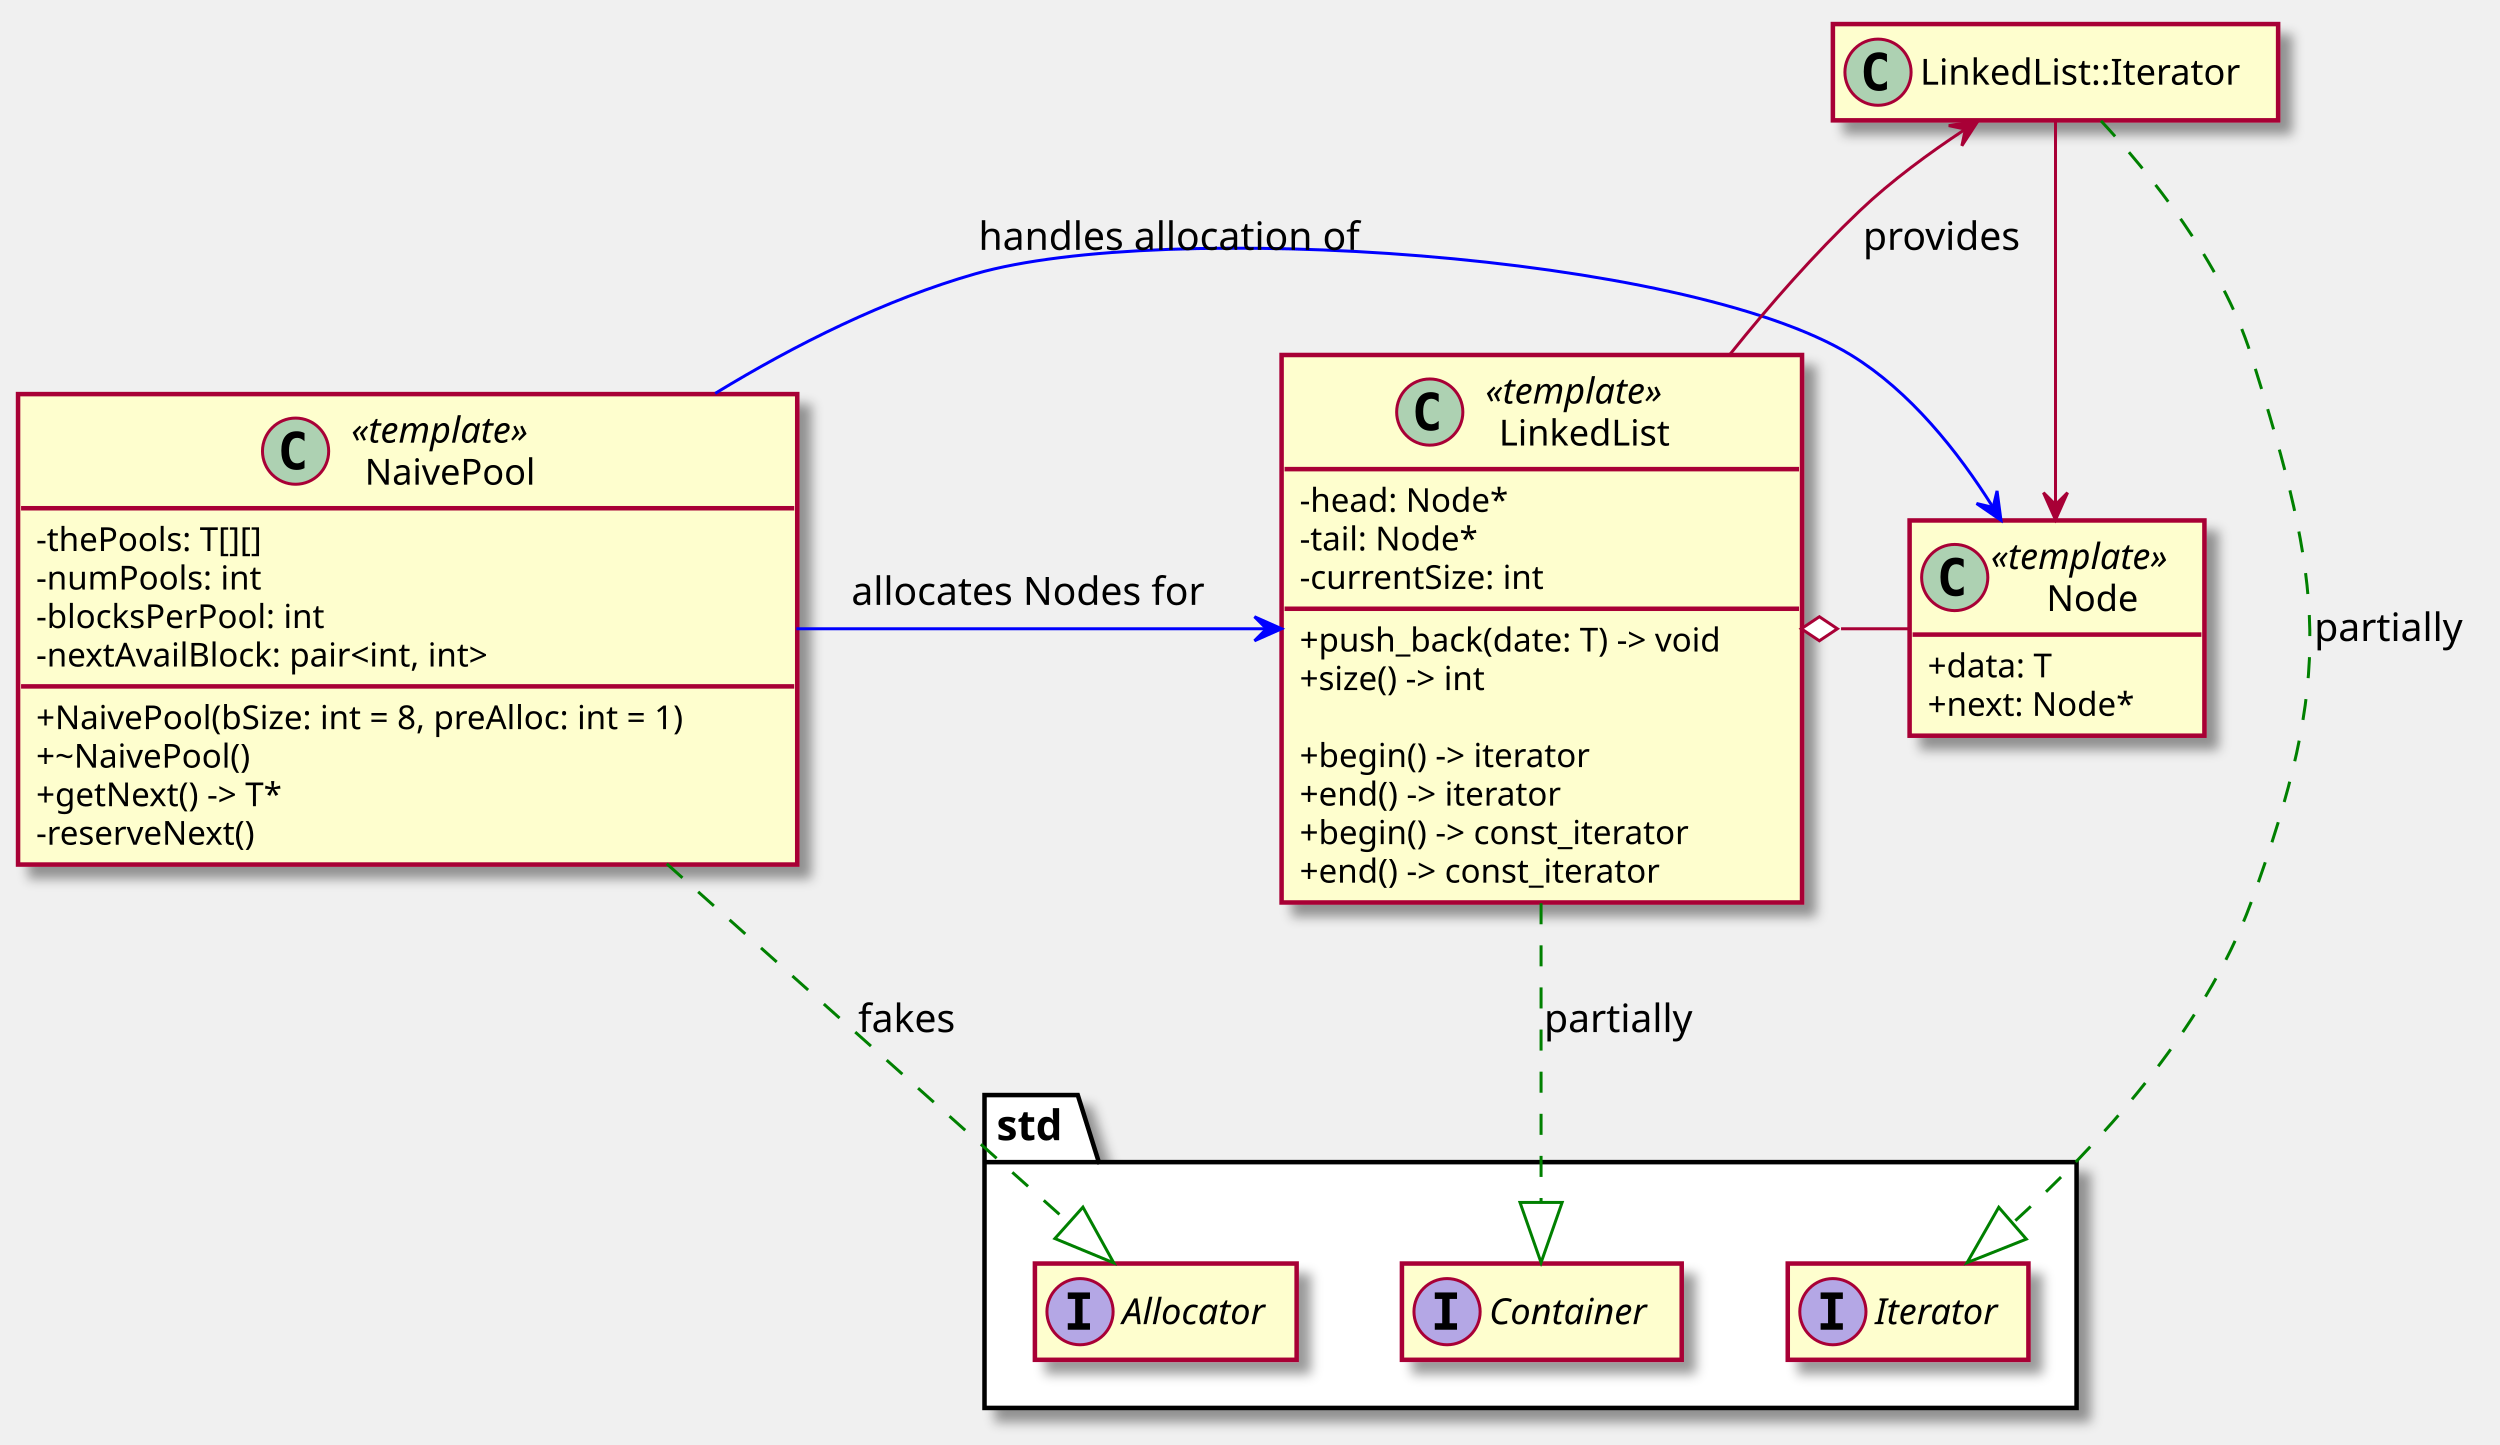
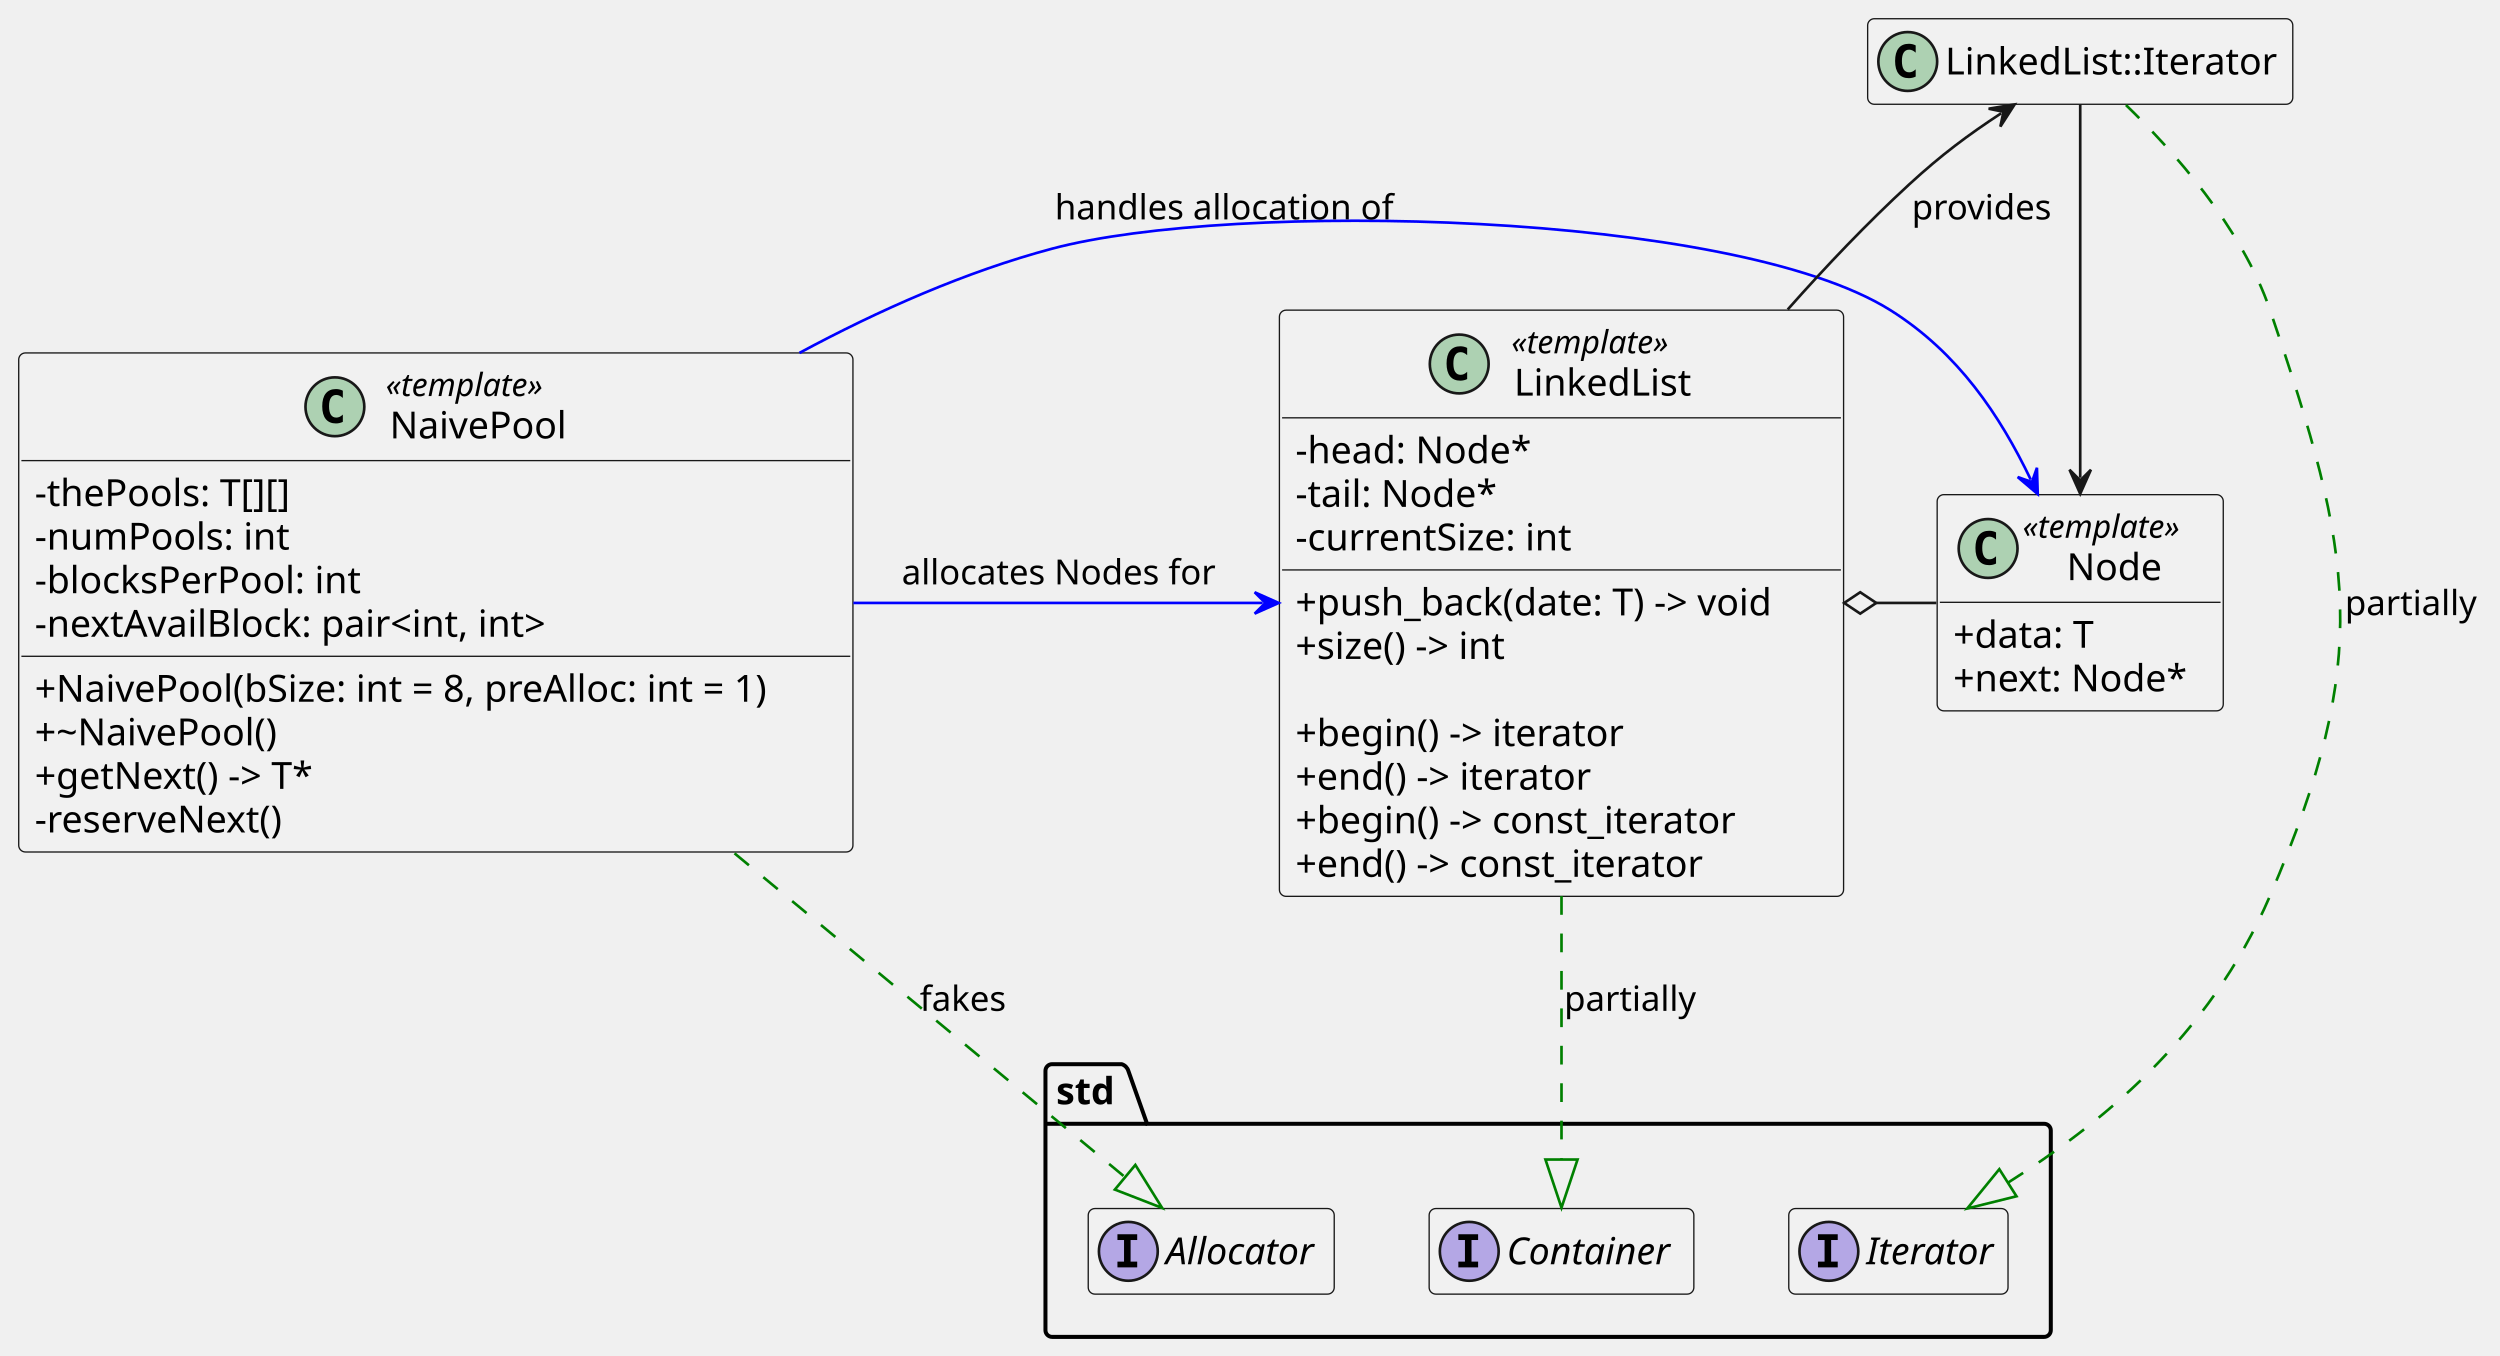
- <svg xmlns="http://www.w3.org/2000/svg" contentScriptType="application/ecmascript" contentStyleType="text/css" height="480px" preserveAspectRatio="none" style="width:831px;height:480px;" version="1.1" viewBox="0 0 831 480" width="831px" zoomAndPan="magnify">
-   <defs>
-     <filter height="300%" id="fvw5wufzw8a7g" width="300%" x="-1" y="-1">
-       <feGaussianBlur result="blurOut" stdDeviation="2.0" />
-       <feColorMatrix in="blurOut" result="blurOut2" type="matrix" values="0 0 0 0 0 0 0 0 0 0 0 0 0 0 0 0 0 0 .4 0" />
-       <feOffset dx="4.0" dy="4.0" in="blurOut2" result="blurOut3" />
-       <feBlend in="SourceGraphic" in2="blurOut3" mode="normal" />
-     </filter>
-   </defs>
+ <svg xmlns="http://www.w3.org/2000/svg" contentStyleType="text/css" height="507px" preserveAspectRatio="none" style="width:935px;height:507px;background:#FFFFFF;" version="1.1" viewBox="0 0 935 507" width="935px" zoomAndPan="magnify">
+   <defs />
  <g>
-     <polygon fill="#FFFFFF" filter="url(#fvw5wufzw8a7g)" points="327.25,364,358.25,364,365.25,386.297,690.25,386.297,690.25,468,327.25,468,327.25,364" style="stroke: #000000; stroke-width: 1.5;" />
-     <line style="stroke: #000000; stroke-width: 1.5;" x1="327.25" x2="365.25" y1="386.297" y2="386.297" />
-     <text fill="#000000" font-family="sans-serif" font-size="14" font-weight="bold" lengthAdjust="spacingAndGlyphs" textLength="25" x="331.25" y="378.995">std</text>
-     <rect fill="#FEFECE" filter="url(#fvw5wufzw8a7g)" height="32" id="Iterator" style="stroke: #A80036; stroke-width: 1.5;" width="80" x="594.25" y="420" />
-     <ellipse cx="609.25" cy="436" fill="#B4A7E5" rx="11" ry="11" style="stroke: #A80036; stroke-width: 1.0;" />
-     <path d="M605.172,431.766 L605.172,429.609 L612.562,429.609 L612.562,431.766 L610.094,431.766 L610.094,439.844 L612.562,439.844 L612.562,442 L605.172,442 L605.172,439.844 L607.641,439.844 L607.641,431.766 L605.172,431.766 Z " />
-     <text fill="#000000" font-family="sans-serif" font-size="12" font-style="italic" lengthAdjust="spacingAndGlyphs" textLength="48" x="623.25" y="440.154">Iterator</text>
-     <rect fill="#FEFECE" filter="url(#fvw5wufzw8a7g)" height="32" id="Container" style="stroke: #A80036; stroke-width: 1.5;" width="93" x="466" y="420" />
-     <ellipse cx="481" cy="436" fill="#B4A7E5" rx="11" ry="11" style="stroke: #A80036; stroke-width: 1.0;" />
-     <path d="M476.922,431.766 L476.922,429.609 L484.312,429.609 L484.312,431.766 L481.844,431.766 L481.844,439.844 L484.312,439.844 L484.312,442 L476.922,442 L476.922,439.844 L479.391,439.844 L479.391,431.766 L476.922,431.766 Z " />
-     <text fill="#000000" font-family="sans-serif" font-size="12" font-style="italic" lengthAdjust="spacingAndGlyphs" textLength="61" x="495" y="440.154">Container</text>
-     <rect fill="#FEFECE" filter="url(#fvw5wufzw8a7g)" height="32" id="Allocator" style="stroke: #A80036; stroke-width: 1.5;" width="87" x="344" y="420" />
-     <ellipse cx="359" cy="436" fill="#B4A7E5" rx="11" ry="11" style="stroke: #A80036; stroke-width: 1.0;" />
-     <path d="M354.922,431.766 L354.922,429.609 L362.312,429.609 L362.312,431.766 L359.844,431.766 L359.844,439.844 L362.312,439.844 L362.312,442 L354.922,442 L354.922,439.844 L357.391,439.844 L357.391,431.766 L354.922,431.766 Z " />
-     <text fill="#000000" font-family="sans-serif" font-size="12" font-style="italic" lengthAdjust="spacingAndGlyphs" textLength="55" x="373" y="440.154">Allocator</text>
-     <rect fill="#FEFECE" filter="url(#fvw5wufzw8a7g)" height="71.547" id="Node" style="stroke: #A80036; stroke-width: 1.5;" width="98" x="634.75" y="173" />
-     <ellipse cx="649.75" cy="191.969" fill="#ADD1B2" rx="11" ry="11" style="stroke: #A80036; stroke-width: 1.0;" />
-     <path d="M652.719,197.609 Q652.141,197.906 651.5,198.055 Q650.859,198.203 650.156,198.203 Q647.656,198.203 646.336,196.555 Q645.016,194.906 645.016,191.781 Q645.016,188.656 646.336,187 Q647.656,185.344 650.156,185.344 Q650.859,185.344 651.508,185.5 Q652.156,185.656 652.719,185.953 L652.719,188.672 Q652.094,188.094 651.5,187.82 Q650.906,187.547 650.281,187.547 Q648.938,187.547 648.25,188.617 Q647.562,189.688 647.562,191.781 Q647.562,193.875 648.25,194.945 Q648.938,196.016 650.281,196.016 Q650.906,196.016 651.5,195.742 Q652.094,195.469 652.719,194.891 L652.719,197.609 Z " />
-     <text fill="#000000" font-family="sans-serif" font-size="12" font-style="italic" lengthAdjust="spacingAndGlyphs" textLength="70" x="661.75" y="189.139">«template»</text>
-     <text fill="#000000" font-family="sans-serif" font-size="12" lengthAdjust="spacingAndGlyphs" textLength="33" x="680.25" y="203.107">Node</text>
-     <line style="stroke: #A80036; stroke-width: 1.5;" x1="635.75" x2="731.75" y1="210.938" y2="210.938" />
-     <text fill="#000000" font-family="sans-serif" font-size="11" lengthAdjust="spacingAndGlyphs" textLength="49" x="640.75" y="225.148">+data: T</text>
-     <text fill="#000000" font-family="sans-serif" font-size="11" lengthAdjust="spacingAndGlyphs" textLength="76" x="640.75" y="237.953">+next: Node*</text>
-     <rect fill="#FEFECE" filter="url(#fvw5wufzw8a7g)" height="181.984" id="LinkedList" style="stroke: #A80036; stroke-width: 1.5;" width="173" x="426" y="118" />
-     <ellipse cx="475.25" cy="136.969" fill="#ADD1B2" rx="11" ry="11" style="stroke: #A80036; stroke-width: 1.0;" />
-     <path d="M478.219,142.609 Q477.641,142.906 477,143.055 Q476.359,143.203 475.656,143.203 Q473.156,143.203 471.836,141.555 Q470.516,139.906 470.516,136.781 Q470.516,133.656 471.836,132 Q473.156,130.344 475.656,130.344 Q476.359,130.344 477.008,130.5 Q477.656,130.656 478.219,130.953 L478.219,133.672 Q477.594,133.094 477,132.82 Q476.406,132.547 475.781,132.547 Q474.438,132.547 473.75,133.617 Q473.062,134.688 473.062,136.781 Q473.062,138.875 473.75,139.945 Q474.438,141.016 475.781,141.016 Q476.406,141.016 477,140.742 Q477.594,140.469 478.219,139.891 L478.219,142.609 Z " />
-     <text fill="#000000" font-family="sans-serif" font-size="12" font-style="italic" lengthAdjust="spacingAndGlyphs" textLength="70" x="493.75" y="134.139">«template»</text>
-     <text fill="#000000" font-family="sans-serif" font-size="12" lengthAdjust="spacingAndGlyphs" textLength="61" x="498.25" y="148.107">LinkedList</text>
-     <line style="stroke: #A80036; stroke-width: 1.5;" x1="427" x2="598" y1="155.938" y2="155.938" />
-     <text fill="#000000" font-family="sans-serif" font-size="11" lengthAdjust="spacingAndGlyphs" textLength="75" x="432" y="170.148">-head: Node*</text>
-     <text fill="#000000" font-family="sans-serif" font-size="11" lengthAdjust="spacingAndGlyphs" textLength="64" x="432" y="182.953">-tail: Node*</text>
-     <text fill="#000000" font-family="sans-serif" font-size="11" lengthAdjust="spacingAndGlyphs" textLength="90" x="432" y="195.757">-currentSize: int</text>
-     <line style="stroke: #A80036; stroke-width: 1.5;" x1="427" x2="598" y1="202.352" y2="202.352" />
-     <text fill="#000000" font-family="sans-serif" font-size="11" lengthAdjust="spacingAndGlyphs" textLength="161" x="432" y="216.562">+push_back(date: T) -&gt; void</text>
-     <text fill="#000000" font-family="sans-serif" font-size="11" lengthAdjust="spacingAndGlyphs" textLength="74" x="432" y="229.367">+size() -&gt; int</text>
-     <text fill="#000000" font-family="sans-serif" font-size="11" lengthAdjust="spacingAndGlyphs" textLength="0" x="436" y="242.171" />
-     <text fill="#000000" font-family="sans-serif" font-size="11" lengthAdjust="spacingAndGlyphs" textLength="111" x="432" y="254.976">+begin() -&gt; iterator</text>
-     <text fill="#000000" font-family="sans-serif" font-size="11" lengthAdjust="spacingAndGlyphs" textLength="101" x="432" y="267.781">+end() -&gt; iterator</text>
-     <text fill="#000000" font-family="sans-serif" font-size="11" lengthAdjust="spacingAndGlyphs" textLength="148" x="432" y="280.585">+begin() -&gt; const_iterator</text>
-     <text fill="#000000" font-family="sans-serif" font-size="11" lengthAdjust="spacingAndGlyphs" textLength="138" x="432" y="293.39">+end() -&gt; const_iterator</text>
-     <rect fill="#FEFECE" filter="url(#fvw5wufzw8a7g)" height="156.375" id="NaivePool" style="stroke: #A80036; stroke-width: 1.5;" width="259" x="6" y="131" />
-     <ellipse cx="98.25" cy="149.969" fill="#ADD1B2" rx="11" ry="11" style="stroke: #A80036; stroke-width: 1.0;" />
-     <path d="M101.219,155.609 Q100.641,155.906 100,156.055 Q99.359,156.203 98.656,156.203 Q96.156,156.203 94.836,154.555 Q93.516,152.906 93.516,149.781 Q93.516,146.656 94.836,145 Q96.156,143.344 98.656,143.344 Q99.359,143.344 100.008,143.5 Q100.656,143.656 101.219,143.953 L101.219,146.672 Q100.594,146.094 100,145.82 Q99.406,145.547 98.781,145.547 Q97.438,145.547 96.75,146.617 Q96.062,147.688 96.062,149.781 Q96.062,151.875 96.75,152.945 Q97.438,154.016 98.781,154.016 Q99.406,154.016 100,153.742 Q100.594,153.469 101.219,152.891 L101.219,155.609 Z " />
-     <text fill="#000000" font-family="sans-serif" font-size="12" font-style="italic" lengthAdjust="spacingAndGlyphs" textLength="70" x="116.75" y="147.139">«template»</text>
-     <text fill="#000000" font-family="sans-serif" font-size="12" lengthAdjust="spacingAndGlyphs" textLength="61" x="121.25" y="161.107">NaivePool</text>
-     <line style="stroke: #A80036; stroke-width: 1.5;" x1="7" x2="264" y1="168.938" y2="168.938" />
-     <text fill="#000000" font-family="sans-serif" font-size="11" lengthAdjust="spacingAndGlyphs" textLength="84" x="12" y="183.148">-thePools: T[][]</text>
-     <text fill="#000000" font-family="sans-serif" font-size="11" lengthAdjust="spacingAndGlyphs" textLength="82" x="12" y="195.953">-numPools: int</text>
-     <text fill="#000000" font-family="sans-serif" font-size="11" lengthAdjust="spacingAndGlyphs" textLength="105" x="12" y="208.757">-blocksPerPool: int</text>
-     <text fill="#000000" font-family="sans-serif" font-size="11" lengthAdjust="spacingAndGlyphs" textLength="168" x="12" y="221.562">-nextAvailBlock: pair&lt;int, int&gt;</text>
-     <line style="stroke: #A80036; stroke-width: 1.5;" x1="7" x2="264" y1="228.156" y2="228.156" />
-     <text fill="#000000" font-family="sans-serif" font-size="11" lengthAdjust="spacingAndGlyphs" textLength="247" x="12" y="242.367">+NaivePool(bSize: int = 8, preAlloc: int = 1)</text>
-     <text fill="#000000" font-family="sans-serif" font-size="11" lengthAdjust="spacingAndGlyphs" textLength="81" x="12" y="255.171">+~NaivePool()</text>
-     <text fill="#000000" font-family="sans-serif" font-size="11" lengthAdjust="spacingAndGlyphs" textLength="94" x="12" y="267.976">+getNext() -&gt; T*</text>
-     <text fill="#000000" font-family="sans-serif" font-size="11" lengthAdjust="spacingAndGlyphs" textLength="81" x="12" y="280.781">-reserveNext()</text>
-     <rect fill="#FEFECE" filter="url(#fvw5wufzw8a7g)" height="32" id="LinkedList::Iterator" style="stroke: #A80036; stroke-width: 1.5;" width="148" x="609.25" y="8" />
-     <ellipse cx="624.25" cy="24" fill="#ADD1B2" rx="11" ry="11" style="stroke: #A80036; stroke-width: 1.0;" />
-     <path d="M627.219,29.641 Q626.641,29.938 626,30.086 Q625.359,30.234 624.656,30.234 Q622.156,30.234 620.836,28.586 Q619.516,26.938 619.516,23.812 Q619.516,20.688 620.836,19.031 Q622.156,17.375 624.656,17.375 Q625.359,17.375 626.008,17.531 Q626.656,17.688 627.219,17.984 L627.219,20.703 Q626.594,20.125 626,19.852 Q625.406,19.578 624.781,19.578 Q623.438,19.578 622.75,20.648 Q622.062,21.719 622.062,23.812 Q622.062,25.906 622.75,26.977 Q623.438,28.047 624.781,28.047 Q625.406,28.047 626,27.773 Q626.594,27.5 627.219,26.922 L627.219,29.641 Z " />
-     <text fill="#000000" font-family="sans-serif" font-size="12" lengthAdjust="spacingAndGlyphs" textLength="116" x="638.25" y="28.154">LinkedList::Iterator</text>
-     <path d="M237.732,130.759 C264.518,114.428 294.315,99.577 324.25,91 C386.682,73.111 559.873,84.072 615.25,118 C634.939,130.063 650.842,150.125 662.303,168.347 " fill="none" id="NaivePool-&gt;Node" style="stroke: #0000FF; stroke-width: 1.0;" />
-     <polygon fill="#0000FF" points="665.121,172.935,663.818,163.173,662.504,168.675,657.002,167.36,665.121,172.935" style="stroke: #0000FF; stroke-width: 1.0;" />
-     <text fill="#000000" font-family="sans-serif" font-size="13" lengthAdjust="spacingAndGlyphs" textLength="131" x="325.25" y="83.067">handles allocation of</text>
-     <path d="M264.728,209 C316.124,209 374.03,209 420.906,209 " fill="none" id="NaivePool-&gt;LinkedList" style="stroke: #0000FF; stroke-width: 1.0;" />
-     <polygon fill="#0000FF" points="425.985,209,416.985,205,420.985,209,416.985,213,425.985,209" style="stroke: #0000FF; stroke-width: 1.0;" />
-     <text fill="#000000" font-family="sans-serif" font-size="13" lengthAdjust="spacingAndGlyphs" textLength="123" x="283" y="201.067">allocates Nodes for</text>
-     <path d="M611.963,209 C619.552,209 627.141,209 634.73,209 " fill="none" id="LinkedList&lt;-Node" style="stroke: #A80036; stroke-width: 1.0;" />
-     <polygon fill="#FFFFFF" points="598.752,209,604.752,213,610.752,209,604.752,205,598.752,209" style="stroke: #A80036; stroke-width: 1.0;" />
-     <path d="M683.25,40.288 C683.25,67.993 683.25,127.342 683.25,167.476 " fill="none" id="LinkedList::Iterator-&gt;Node" style="stroke: #A80036; stroke-width: 1.0;" />
-     <polygon fill="#A80036" points="683.25,172.761,687.25,163.761,683.25,167.761,679.25,163.761,683.25,172.761" style="stroke: #A80036; stroke-width: 1.0;" />
-     <path d="M652.998,43.117 C641.513,50.699 628.695,60.059 618.25,70 C603.15,84.371 588.49,101.02 575.129,117.676 " fill="none" id="LinkedList::Iterator&lt;-LinkedList" style="stroke: #A80036; stroke-width: 1.0;" />
-     <polygon fill="#A80036" points="657.493,40.195,647.767,41.747,653.301,42.92,652.128,48.454,657.493,40.195" style="stroke: #A80036; stroke-width: 1.0;" />
-     <text fill="#000000" font-family="sans-serif" font-size="13" lengthAdjust="spacingAndGlyphs" textLength="54" x="619.25" y="83.067">provides</text>
-     <path d="M698.351,40.147 C714.309,57.325 738.49,86.998 748.25,118 C772.541,195.156 776.034,224.033 748.25,300 C732.557,342.907 696.539,381.582 669.157,406.427 " fill="none" id="LinkedList::Iterator-&gt;Iterator" style="stroke: #008000; stroke-width: 1.0; stroke-dasharray: 7.0,7.0;" />
-     <polygon fill="none" points="673.558,411.876,653.867,419.703,664.379,401.305,673.558,411.876" style="stroke: #008000; stroke-width: 1.0;" />
-     <text fill="#000000" font-family="sans-serif" font-size="13" lengthAdjust="spacingAndGlyphs" textLength="50" x="769.25" y="213.067">partially</text>
-     <path d="M512.25,300.22 C512.25,335.018 512.25,372.778 512.25,399.454 " fill="none" id="LinkedList-&gt;Container" style="stroke: #008000; stroke-width: 1.0; stroke-dasharray: 7.0,7.0;" />
-     <polygon fill="none" points="519.25,399.69,512.25,419.69,505.25,399.69,519.25,399.69" style="stroke: #008000; stroke-width: 1.0;" />
-     <text fill="#000000" font-family="sans-serif" font-size="13" lengthAdjust="spacingAndGlyphs" textLength="50" x="513.25" y="343.067">partially</text>
-     <path d="M221.622,287.117 C267.694,328.254 321.638,376.417 355.132,406.323 " fill="none" id="NaivePool-&gt;Allocator" style="stroke: #008000; stroke-width: 1.0; stroke-dasharray: 7.0,7.0;" />
-     <polygon fill="none" points="359.964,401.253,370.22,419.795,350.64,411.696,359.964,401.253" style="stroke: #008000; stroke-width: 1.0;" />
-     <text fill="#000000" font-family="sans-serif" font-size="13" lengthAdjust="spacingAndGlyphs" textLength="34" x="285.25" y="343.067">fakes</text>
+     <g id="cluster_std">
+       <path d="M393.5,398 L419.5,398 A3.75,3.75 0 0 1 422,400.5 L429,420.297 L764.5,420.297 A2.5,2.5 0 0 1 767,422.797 L767,497.5 A2.5,2.5 0 0 1 764.5,500 L393.5,500 A2.5,2.5 0 0 1 391,497.5 L391,400.5 A2.5,2.5 0 0 1 393.5,398 " fill="none" style="stroke:#000000;stroke-width:1.5;" />
+       <line style="stroke:#000000;stroke-width:1.5;" x1="391" x2="429" y1="420.297" y2="420.297" />
+       <text fill="#000000" font-family="sans-serif" font-size="14" font-weight="bold" lengthAdjust="spacing" textLength="25" x="395" y="412.995">std</text>
+     </g>
+     <g id="elem_Iterator">
+       <rect codeLine="40" fill="#F1F1F1" height="32" id="Iterator" rx="2.5" ry="2.5" style="stroke:#181818;stroke-width:0.5;" width="82" x="669" y="452" />
+       <ellipse cx="684" cy="468" fill="#B4A7E5" rx="11" ry="11" style="stroke:#181818;stroke-width:1.0;" />
+       <path d="M679.922,463.766 L679.922,461.609 L687.312,461.609 L687.312,463.766 L684.844,463.766 L684.844,471.844 L687.312,471.844 L687.312,474 L679.922,474 L679.922,471.844 L682.391,471.844 L682.391,463.766 L679.922,463.766 Z " fill="#000000" />
+       <text fill="#000000" font-family="sans-serif" font-size="14" font-style="italic" lengthAdjust="spacing" textLength="50" x="698" y="472.847">Iterator</text>
+     </g>
+     <g id="elem_Container">
+       <rect codeLine="44" fill="#F1F1F1" height="32" id="Container" rx="2.5" ry="2.5" style="stroke:#181818;stroke-width:0.5;" width="99" x="534.5" y="452" />
+       <ellipse cx="549.5" cy="468" fill="#B4A7E5" rx="11" ry="11" style="stroke:#181818;stroke-width:1.0;" />
+       <path d="M545.422,463.766 L545.422,461.609 L552.812,461.609 L552.812,463.766 L550.344,463.766 L550.344,471.844 L552.812,471.844 L552.812,474 L545.422,474 L545.422,471.844 L547.891,471.844 L547.891,463.766 L545.422,463.766 Z " fill="#000000" />
+       <text fill="#000000" font-family="sans-serif" font-size="14" font-style="italic" lengthAdjust="spacing" textLength="67" x="563.5" y="472.847">Container</text>
+     </g>
+     <g id="elem_Allocator">
+       <rect codeLine="48" fill="#F1F1F1" height="32" id="Allocator" rx="2.5" ry="2.5" style="stroke:#181818;stroke-width:0.5;" width="92" x="407" y="452" />
+       <ellipse cx="422" cy="468" fill="#B4A7E5" rx="11" ry="11" style="stroke:#181818;stroke-width:1.0;" />
+       <path d="M417.922,463.766 L417.922,461.609 L425.312,461.609 L425.312,463.766 L422.844,463.766 L422.844,471.844 L425.312,471.844 L425.312,474 L417.922,474 L417.922,471.844 L420.391,471.844 L420.391,463.766 L417.922,463.766 Z " fill="#000000" />
+       <text fill="#000000" font-family="sans-serif" font-size="14" font-style="italic" lengthAdjust="spacing" textLength="60" x="436" y="472.847">Allocator</text>
+     </g>
+     <g id="elem_Node">
+       <rect codeLine="4" fill="#F1F1F1" height="80.859" id="Node" rx="2.5" ry="2.5" style="stroke:#181818;stroke-width:0.5;" width="107" x="724.5" y="185" />
+       <ellipse cx="743.55" cy="205.133" fill="#ADD1B2" rx="11" ry="11" style="stroke:#181818;stroke-width:1.0;" />
+       <path d="M746.519,210.773 Q745.941,211.07 745.3,211.211 Q744.659,211.367 743.956,211.367 Q741.456,211.367 740.128,209.727 Q738.816,208.07 738.816,204.945 Q738.816,201.82 740.128,200.164 Q741.456,198.508 743.956,198.508 Q744.659,198.508 745.3,198.664 Q745.956,198.82 746.519,199.117 L746.519,201.836 Q745.894,201.258 745.3,200.992 Q744.706,200.711 744.081,200.711 Q742.737,200.711 742.05,201.789 Q741.362,202.852 741.362,204.945 Q741.362,207.039 742.05,208.117 Q742.737,209.18 744.081,209.18 Q744.706,209.18 745.3,208.914 Q745.894,208.633 746.519,208.055 L746.519,210.773 Z " fill="#000000" />
+       <text fill="#000000" font-family="sans-serif" font-size="12" font-style="italic" lengthAdjust="spacing" textLength="70" x="756.45" y="201.139">«template»</text>
+       <text fill="#000000" font-family="sans-serif" font-size="14" lengthAdjust="spacing" textLength="37" x="772.95" y="216.964">Node</text>
+       <line style="stroke:#181818;stroke-width:0.5;" x1="725.5" x2="830.5" y1="225.266" y2="225.266" />
+       <text fill="#000000" font-family="sans-serif" font-size="14" lengthAdjust="spacing" textLength="60" x="730.5" y="242.261">+data: T</text>
+       <text fill="#000000" font-family="sans-serif" font-size="14" lengthAdjust="spacing" textLength="95" x="730.5" y="258.558">+next: Node*</text>
+     </g>
+     <g id="elem_LinkedList">
+       <rect codeLine="9" fill="#F1F1F1" height="219.234" id="LinkedList" rx="2.5" ry="2.5" style="stroke:#181818;stroke-width:0.5;" width="211" x="478.5" y="116" />
+       <ellipse cx="545.75" cy="136.133" fill="#ADD1B2" rx="11" ry="11" style="stroke:#181818;stroke-width:1.0;" />
+       <path d="M548.719,141.773 Q548.141,142.07 547.5,142.211 Q546.859,142.367 546.156,142.367 Q543.656,142.367 542.328,140.727 Q541.016,139.07 541.016,135.945 Q541.016,132.82 542.328,131.164 Q543.656,129.508 546.156,129.508 Q546.859,129.508 547.5,129.664 Q548.156,129.82 548.719,130.117 L548.719,132.836 Q548.094,132.258 547.5,131.992 Q546.906,131.711 546.281,131.711 Q544.938,131.711 544.25,132.789 Q543.562,133.852 543.562,135.945 Q543.562,138.039 544.25,139.117 Q544.938,140.18 546.281,140.18 Q546.906,140.18 547.5,139.914 Q548.094,139.633 548.719,139.055 L548.719,141.773 Z " fill="#000000" />
+       <text fill="#000000" font-family="sans-serif" font-size="12" font-style="italic" lengthAdjust="spacing" textLength="70" x="565.25" y="132.139">«template»</text>
+       <text fill="#000000" font-family="sans-serif" font-size="14" lengthAdjust="spacing" textLength="68" x="566.25" y="147.964">LinkedList</text>
+       <line style="stroke:#181818;stroke-width:0.5;" x1="479.5" x2="688.5" y1="156.266" y2="156.266" />
+       <text fill="#000000" font-family="sans-serif" font-size="14" lengthAdjust="spacing" textLength="93" x="484.5" y="173.261">-head: Node*</text>
+       <text fill="#000000" font-family="sans-serif" font-size="14" lengthAdjust="spacing" textLength="77" x="484.5" y="189.558">-tail: Node*</text>
+       <text fill="#000000" font-family="sans-serif" font-size="14" lengthAdjust="spacing" textLength="110" x="484.5" y="205.855">-currentSize: int</text>
+       <line style="stroke:#181818;stroke-width:0.5;" x1="479.5" x2="688.5" y1="213.156" y2="213.156" />
+       <text fill="#000000" font-family="sans-serif" font-size="14" lengthAdjust="spacing" textLength="199" x="484.5" y="230.151">+push_back(date: T) -&gt; void</text>
+       <text fill="#000000" font-family="sans-serif" font-size="14" lengthAdjust="spacing" textLength="92" x="484.5" y="246.448">+size() -&gt; int</text>
+       <text fill="#000000" font-family="sans-serif" font-size="14" lengthAdjust="spacing" textLength="4" x="484.5" y="262.745"> </text>
+       <text fill="#000000" font-family="sans-serif" font-size="14" lengthAdjust="spacing" textLength="135" x="484.5" y="279.042">+begin() -&gt; iterator</text>
+       <text fill="#000000" font-family="sans-serif" font-size="14" lengthAdjust="spacing" textLength="123" x="484.5" y="295.339">+end() -&gt; iterator</text>
+       <text fill="#000000" font-family="sans-serif" font-size="14" lengthAdjust="spacing" textLength="181" x="484.5" y="311.636">+begin() -&gt; const_iterator</text>
+       <text fill="#000000" font-family="sans-serif" font-size="14" lengthAdjust="spacing" textLength="169" x="484.5" y="327.933">+end() -&gt; const_iterator</text>
+     </g>
+     <g id="elem_NaivePool">
+       <rect codeLine="23" fill="#F1F1F1" height="186.641" id="NaivePool" rx="2.5" ry="2.5" style="stroke:#181818;stroke-width:0.5;" width="312" x="7" y="132" />
+       <ellipse cx="125.25" cy="152.133" fill="#ADD1B2" rx="11" ry="11" style="stroke:#181818;stroke-width:1.0;" />
+       <path d="M128.219,157.773 Q127.641,158.07 127,158.211 Q126.359,158.367 125.656,158.367 Q123.156,158.367 121.828,156.727 Q120.516,155.07 120.516,151.945 Q120.516,148.82 121.828,147.164 Q123.156,145.508 125.656,145.508 Q126.359,145.508 127,145.664 Q127.656,145.82 128.219,146.117 L128.219,148.836 Q127.594,148.258 127,147.992 Q126.406,147.711 125.781,147.711 Q124.438,147.711 123.75,148.789 Q123.062,149.852 123.062,151.945 Q123.062,154.039 123.75,155.117 Q124.438,156.18 125.781,156.18 Q126.406,156.18 127,155.914 Q127.594,155.633 128.219,155.055 L128.219,157.773 Z " fill="#000000" />
+       <text fill="#000000" font-family="sans-serif" font-size="12" font-style="italic" lengthAdjust="spacing" textLength="70" x="144.25" y="148.139">«template»</text>
+       <text fill="#000000" font-family="sans-serif" font-size="14" lengthAdjust="spacing" textLength="67" x="145.75" y="163.964">NaivePool</text>
+       <line style="stroke:#181818;stroke-width:0.5;" x1="8" x2="318" y1="172.266" y2="172.266" />
+       <text fill="#000000" font-family="sans-serif" font-size="14" lengthAdjust="spacing" textLength="104" x="13" y="189.261">-thePools: T[][]</text>
+       <text fill="#000000" font-family="sans-serif" font-size="14" lengthAdjust="spacing" textLength="100" x="13" y="205.558">-numPools: int</text>
+       <text fill="#000000" font-family="sans-serif" font-size="14" lengthAdjust="spacing" textLength="129" x="13" y="221.855">-blocksPerPool: int</text>
+       <text fill="#000000" font-family="sans-serif" font-size="14" lengthAdjust="spacing" textLength="203" x="13" y="238.151">-nextAvailBlock: pair&lt;int, int&gt;</text>
+       <line style="stroke:#181818;stroke-width:0.5;" x1="8" x2="318" y1="245.453" y2="245.453" />
+       <text fill="#000000" font-family="sans-serif" font-size="14" lengthAdjust="spacing" textLength="300" x="13" y="262.448">+NaivePool(bSize: int = 8, preAlloc: int = 1)</text>
+       <text fill="#000000" font-family="sans-serif" font-size="14" lengthAdjust="spacing" textLength="101" x="13" y="278.745">+~NaivePool()</text>
+       <text fill="#000000" font-family="sans-serif" font-size="14" lengthAdjust="spacing" textLength="117" x="13" y="295.042">+getNext() -&gt; T*</text>
+       <text fill="#000000" font-family="sans-serif" font-size="14" lengthAdjust="spacing" textLength="98" x="13" y="311.339">-reserveNext()</text>
+     </g>
+     <g id="elem_LinkedList::Iterator">
+       <rect codeLine="35" fill="#F1F1F1" height="32" id="LinkedList::Iterator" rx="2.5" ry="2.5" style="stroke:#181818;stroke-width:0.5;" width="159" x="698.5" y="7" />
+       <ellipse cx="713.5" cy="23" fill="#ADD1B2" rx="11" ry="11" style="stroke:#181818;stroke-width:1.0;" />
+       <path d="M716.469,28.641 Q715.891,28.938 715.25,29.078 Q714.609,29.234 713.906,29.234 Q711.406,29.234 710.078,27.594 Q708.766,25.938 708.766,22.812 Q708.766,19.688 710.078,18.031 Q711.406,16.375 713.906,16.375 Q714.609,16.375 715.25,16.531 Q715.906,16.688 716.469,16.984 L716.469,19.703 Q715.844,19.125 715.25,18.859 Q714.656,18.578 714.031,18.578 Q712.688,18.578 712,19.656 Q711.312,20.719 711.312,22.812 Q711.312,24.906 712,25.984 Q712.688,27.047 714.031,27.047 Q714.656,27.047 715.25,26.781 Q715.844,26.5 716.469,25.922 L716.469,28.641 Z " fill="#000000" />
+       <text fill="#000000" font-family="sans-serif" font-size="14" lengthAdjust="spacing" textLength="127" x="727.5" y="27.847">LinkedList::Iterator</text>
+     </g>
+     <g id="link_NaivePool_Node">
+       <path codeLine="53" d="M298.984,131.998 C328.886,115.901 361.279,101.601 393.5,93 C460.991,74.984 647.858,78.827 707,116 C732.417,131.975 747.941,155.341 759.514,179.384 " fill="none" id="NaivePool-to-Node" style="stroke:#0000FF;stroke-width:1.0;" />
+       <polygon fill="#0000FF" points="762.117,184.79,761.817,174.946,759.948,180.285,754.609,178.416,762.117,184.79" style="stroke:#0000FF;stroke-width:1.0;" />
+       <text fill="#000000" font-family="sans-serif" font-size="13" lengthAdjust="spacing" textLength="131" x="394.5" y="82.067">handles allocation of</text>
+     </g>
+     <g id="link_NaivePool_LinkedList">
+       <path codeLine="54" d="M319.167,225.5 C372.17,225.5 424.106,225.5 472.238,225.5 " fill="none" id="NaivePool-to-LinkedList" style="stroke:#0000FF;stroke-width:1.0;" />
+       <polygon fill="#0000FF" points="478.238,225.5,469.238,221.5,473.238,225.5,469.238,229.5,478.238,225.5" style="stroke:#0000FF;stroke-width:1.0;" />
+       <text fill="#000000" font-family="sans-serif" font-size="13" lengthAdjust="spacing" textLength="123" x="337.25" y="218.567">allocates Nodes for</text>
+     </g>
+     <g id="link_LinkedList_Node">
+       <path codeLine="55" d="M701.715,225.5 C713.21,225.5 712.706,225.5 724.201,225.5 " fill="none" id="LinkedList-backto-Node" style="stroke:#181818;stroke-width:1.0;" />
+       <polygon fill="none" points="689.715,225.5,695.715,229.5,701.715,225.5,695.715,221.5,689.715,225.5" style="stroke:#181818;stroke-width:1.0;" />
+     </g>
+     <g id="link_LinkedList::Iterator_Node">
+       <path codeLine="57" d="M778,39.07 C778,69.67 778,133.966 778,178.678 " fill="none" id="LinkedList::Iterator-to-Node" style="stroke:#181818;stroke-width:1.0;" />
+       <polygon fill="#181818" points="778,184.678,782,175.678,778,179.678,774,175.678,778,184.678" style="stroke:#181818;stroke-width:1.0;" />
+     </g>
+     <g id="link_LinkedList::Iterator_LinkedList">
+       <path codeLine="58" d="M748.453,42.355 C736.04,50.505 726.096,57.874 714,69 C698.461,83.293 683.065,99.428 668.598,115.756 " fill="none" id="LinkedList::Iterator-backto-LinkedList" style="stroke:#181818;stroke-width:1.0;" />
+       <polygon fill="#181818" points="753.469,39.062,743.75,40.658,749.289,41.806,748.141,47.345,753.469,39.062" style="stroke:#181818;stroke-width:1.0;" />
+       <text fill="#000000" font-family="sans-serif" font-size="13" lengthAdjust="spacing" textLength="54" x="715" y="82.067">provides</text>
+     </g>
+     <g id="link_LinkedList::Iterator_Iterator">
+       <path codeLine="60" d="M795.1,39.28 C812.504,56.087 838.386,84.874 849,116 C880.414,208.124 887.406,245.564 849,335 C825.954,388.667 784.384,421.153 750.957,442.336 " fill="none" id="LinkedList::Iterator-to-Iterator" style="stroke:#008000;stroke-width:1.0;stroke-dasharray:7.0,7.0;" />
+       <polygon fill="none" points="735.753,451.972,754.169,447.404,747.745,437.268,735.753,451.972" style="stroke:#008000;stroke-width:1.0;" />
+       <text fill="#000000" font-family="sans-serif" font-size="13" lengthAdjust="spacing" textLength="50" x="877" y="230.067">partially</text>
+     </g>
+     <g id="link_LinkedList_Container">
+       <path codeLine="61" d="M584,335.14 C584,380.452 584,409.982 584,433.674 " fill="none" id="LinkedList-to-Container" style="stroke:#008000;stroke-width:1.0;stroke-dasharray:7.0,7.0;" />
+       <polygon fill="none" points="584,451.674,590,433.674,578,433.674,584,451.674" style="stroke:#008000;stroke-width:1.0;" />
+       <text fill="#000000" font-family="sans-serif" font-size="13" lengthAdjust="spacing" textLength="50" x="585" y="378.067">partially</text>
+     </g>
+     <g id="link_NaivePool_Allocator">
+       <path codeLine="63" d="M274.707,319.14 C334.701,368.893 388.877,413.823 420.788,440.286 " fill="none" id="NaivePool-to-Allocator" style="stroke:#008000;stroke-width:1.0;stroke-dasharray:7.0,7.0;" />
+       <polygon fill="none" points="434.643,451.776,424.618,435.667,416.957,444.904,434.643,451.776" style="stroke:#008000;stroke-width:1.0;" />
+       <text fill="#000000" font-family="sans-serif" font-size="13" lengthAdjust="spacing" textLength="34" x="344" y="378.067">fakes</text>
+     </g>
  </g>
</svg>
